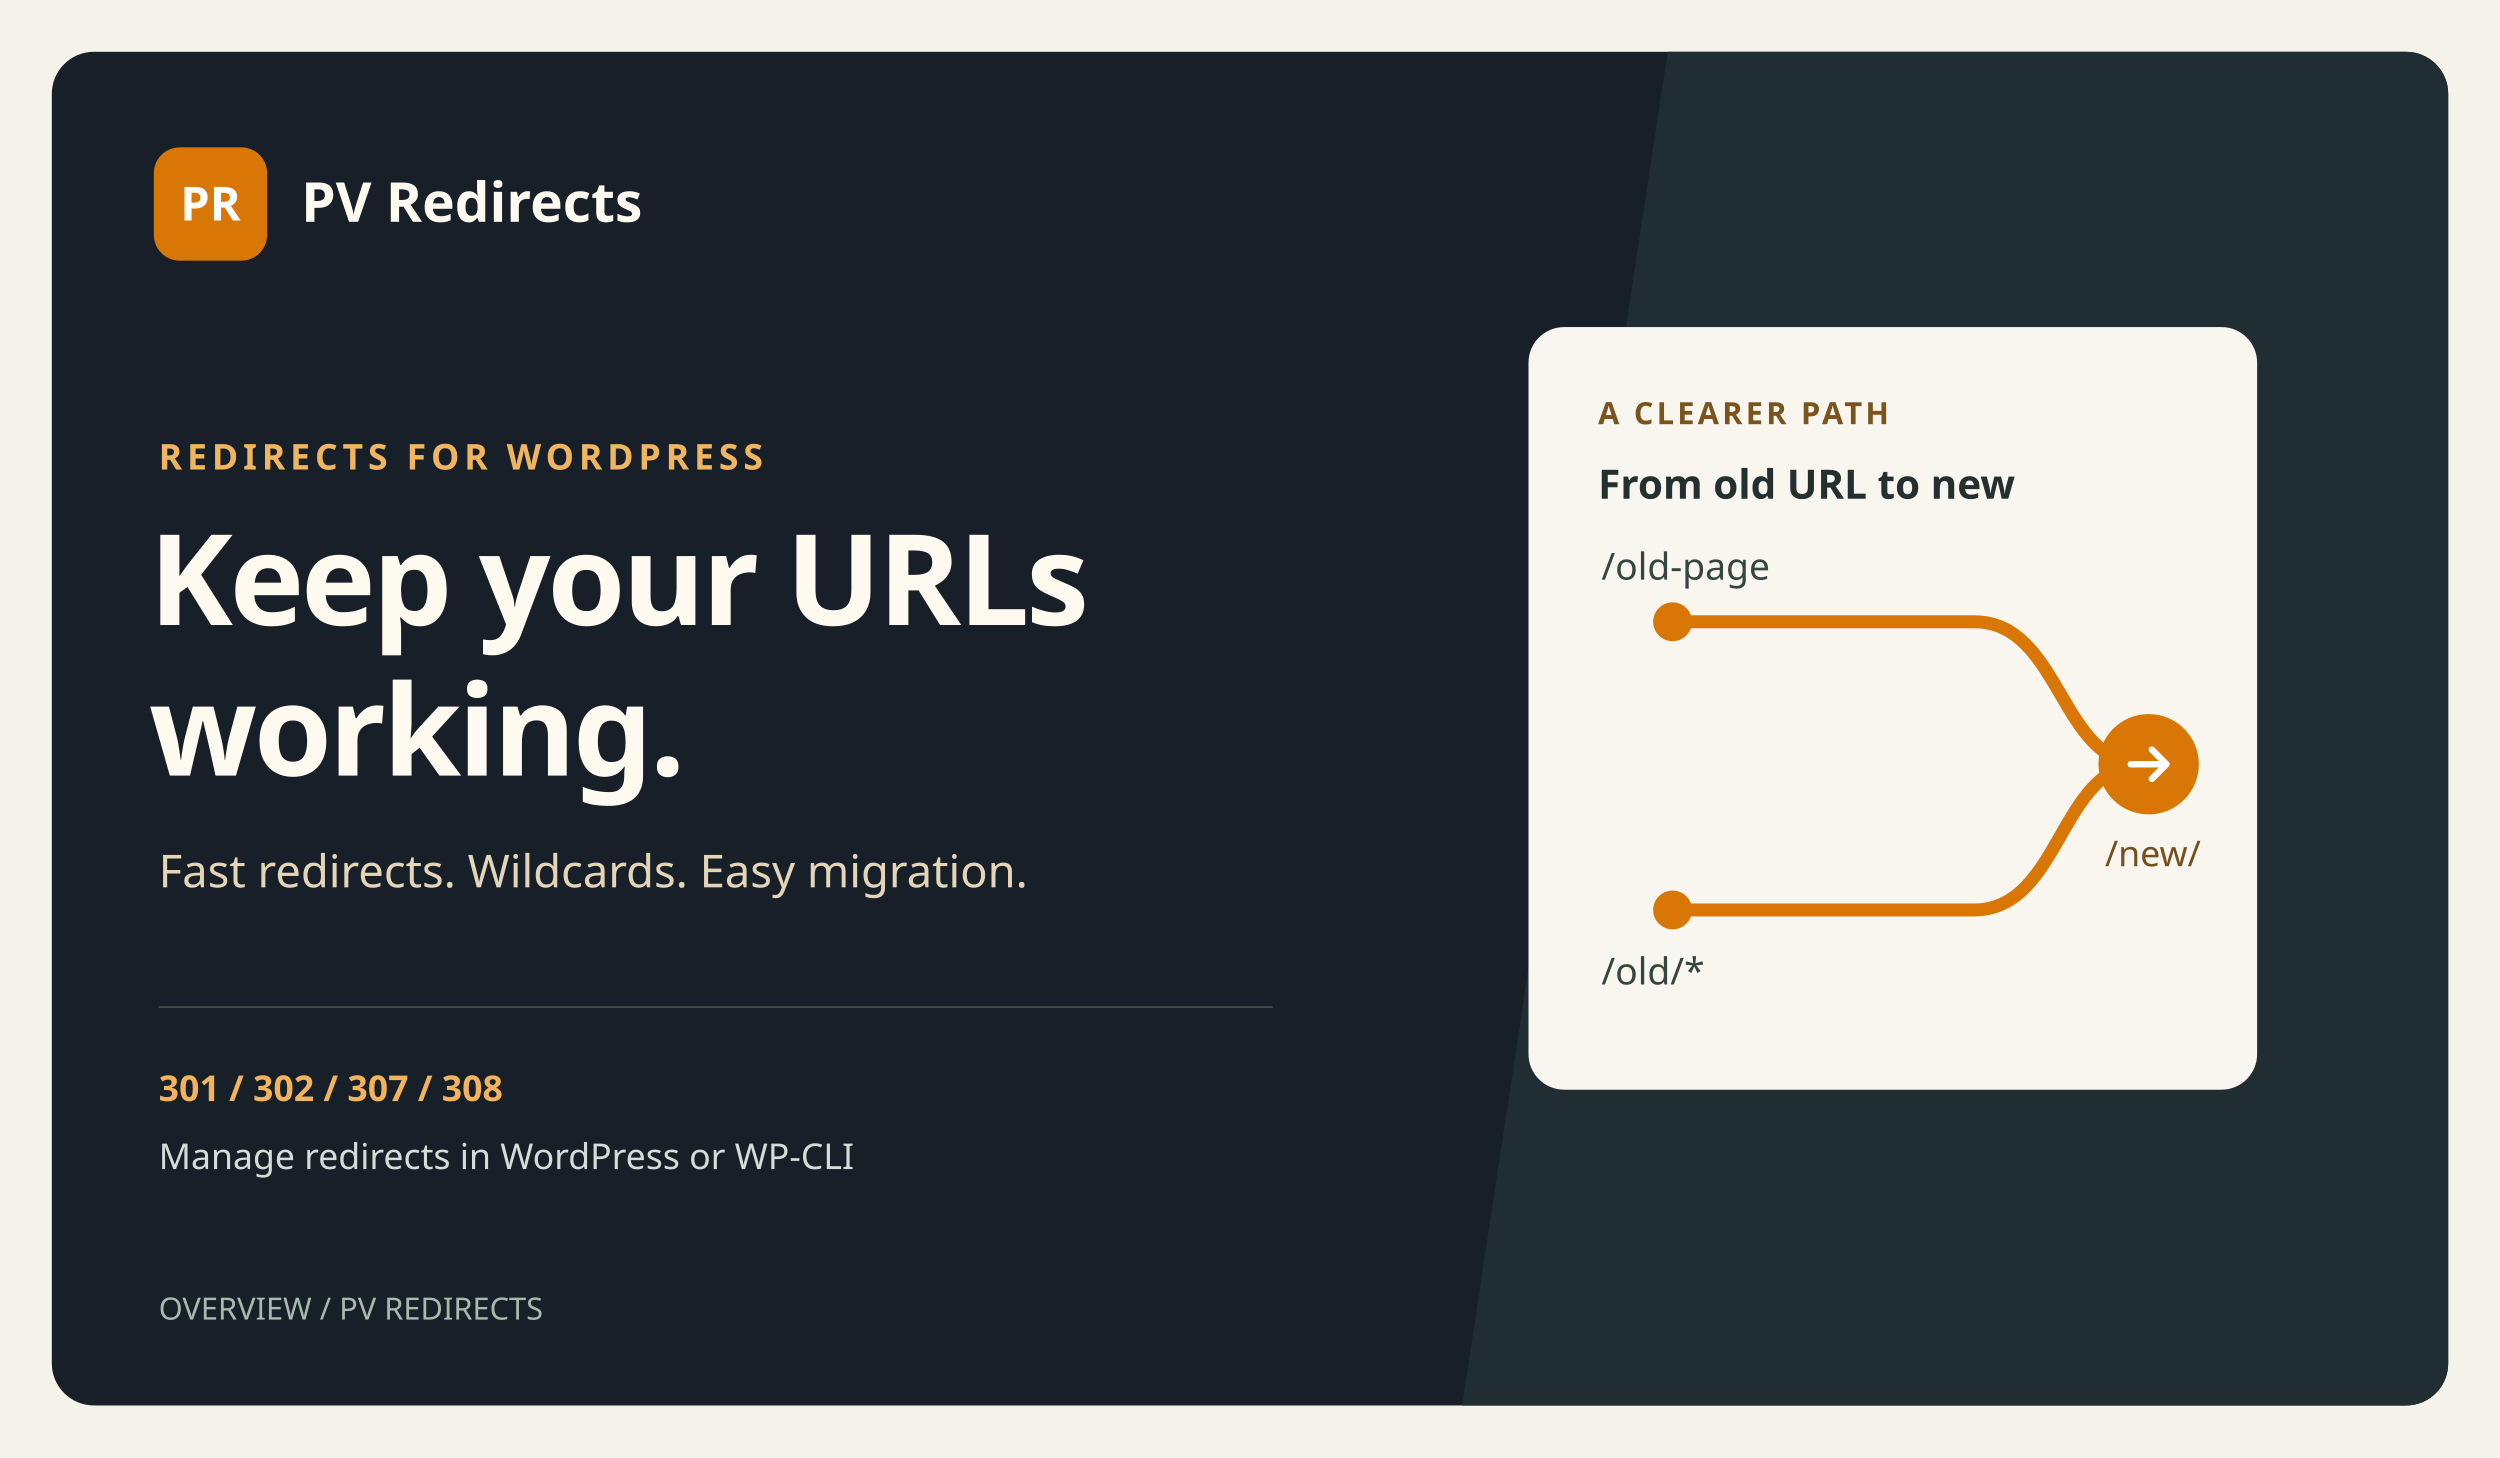
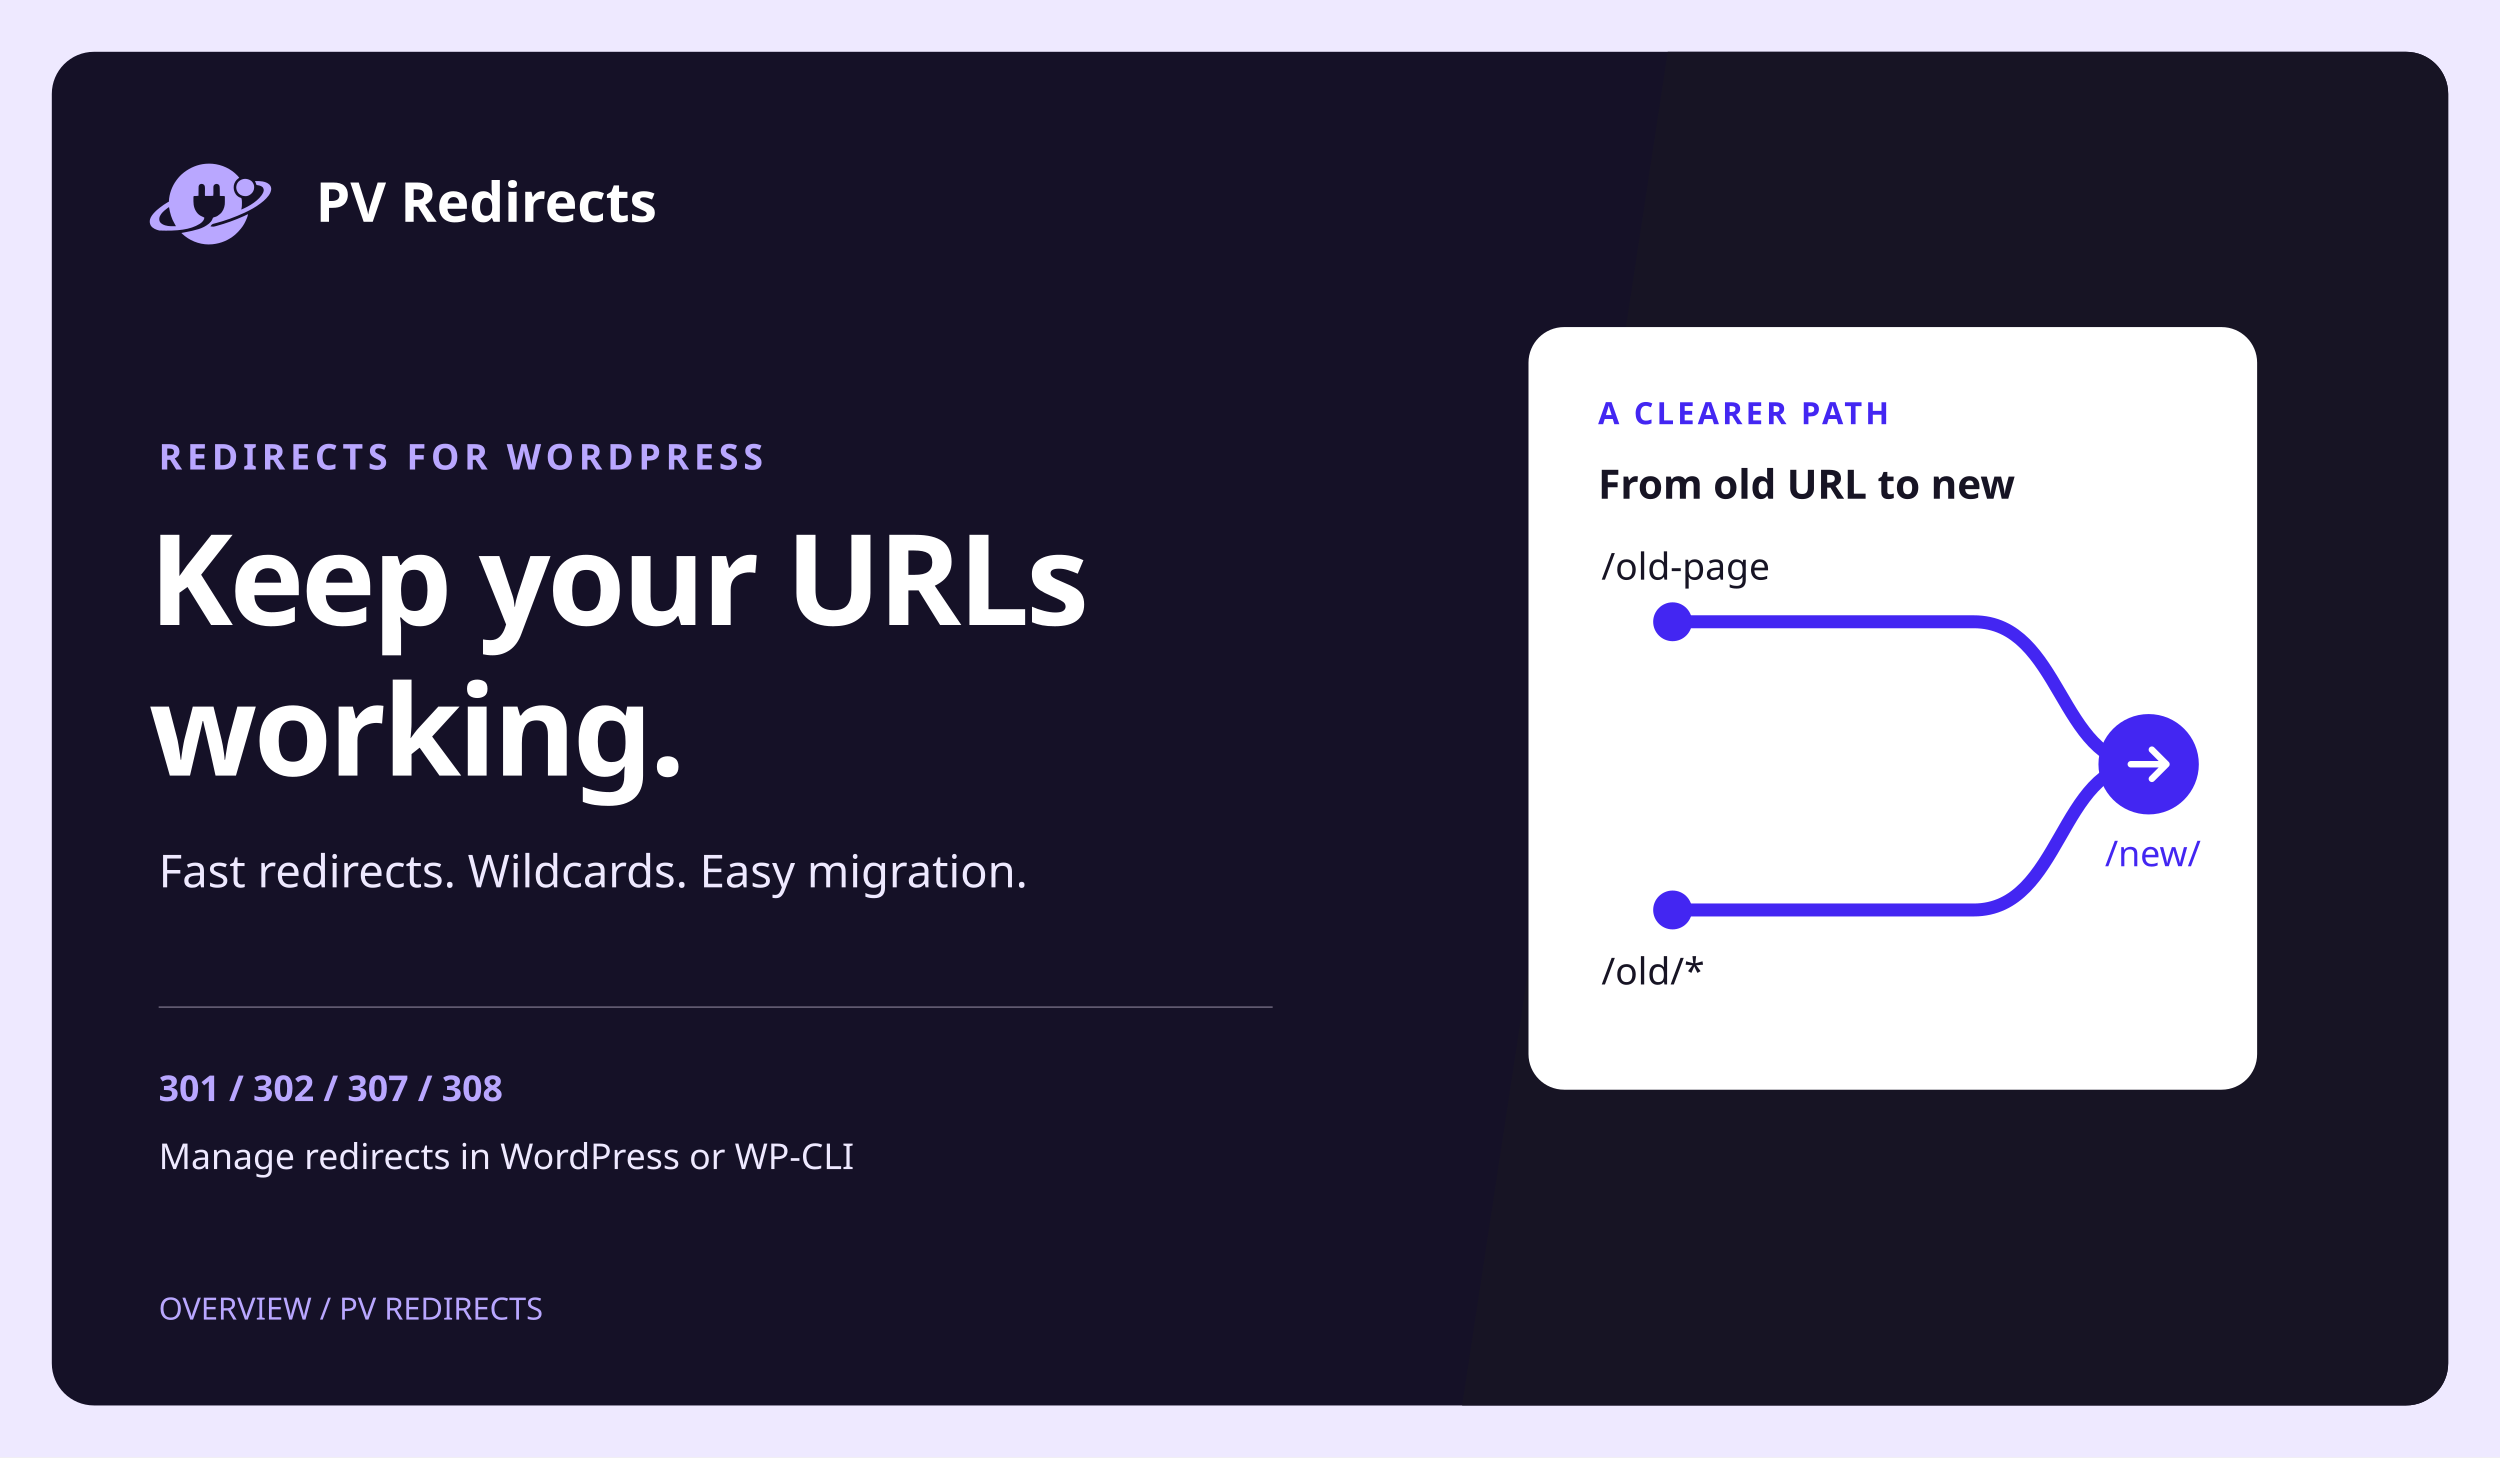
<svg xmlns="http://www.w3.org/2000/svg" width="1544" height="900" viewBox="0 0 1544 900">
-   <rect width="1544" height="900" fill="#f5f2e9" />
-   <rect x="32" y="32" width="1480" height="836" rx="26" fill="#172028" />
-   <path d="M1030 32h456a26 26 0 0 1 26 26v784a26 26 0 0 1-26 26H903z" fill="#202d32" />
-   <rect x="95" y="91" width="70" height="70" rx="16" fill="#d97706" />
-   <text x="130" y="126" dy=".35em" text-anchor="middle" font-family="system-ui, sans-serif" font-size="29" font-weight="650" fill="white">PR</text>
-   <text x="186" y="137" fill="#fffaf0" font-family="system-ui, sans-serif" font-size="34" font-weight="700">PV Redirects</text>
-   <text x="98" y="290" fill="#f2b55f" font-family="system-ui, sans-serif" font-size="22" font-weight="700" letter-spacing="3">REDIRECTS FOR WORDPRESS</text>
-   <text x="92" y="386" fill="#fffaf0" font-family="system-ui, sans-serif" font-size="78" font-weight="750" letter-spacing="-2">Keep your URLs</text>
-   <text x="92" y="479" fill="#fffaf0" font-family="system-ui, sans-serif" font-size="78" font-weight="750" letter-spacing="-2">working.</text>
-   <text x="98" y="548" fill="#e5d5b8" font-family="system-ui, sans-serif" font-size="28">Fast redirects. Wildcards. Easy migration.</text>
-   <path d="M98 622h688" stroke="#48504b" />
-   <text x="98" y="680" fill="#f4b35a" font-family="system-ui, sans-serif" font-size="22" font-weight="700">301 / 302 / 307 / 308</text>
-   <text x="98" y="722" fill="#d5ddd7" font-family="system-ui, sans-serif" font-size="22">Manage redirects in WordPress or WP-CLI</text>
-   <rect x="944" y="202" width="450" height="471" rx="22" fill="#f9f6ef" />
-   <text x="987" y="262" fill="#7a531d" font-family="system-ui, sans-serif" font-size="19" font-weight="750" letter-spacing="2">A CLEARER PATH</text>
-   <text x="987" y="308" fill="#24302f" font-family="system-ui, sans-serif" font-size="25" font-weight="700">From old URL to new</text>
-   <path d="M1035 384h184c54 0 53 88 104 88" fill="none" stroke="#d97706" stroke-width="8" stroke-linecap="round" />
-   <path d="M1035 562h184c54 0 53-90 104-90" fill="none" stroke="#d97706" stroke-width="8" stroke-linecap="round" />
-   <circle cx="1033" cy="384" r="12" fill="#d97706" />
-   <circle cx="1033" cy="562" r="12" fill="#d97706" />
-   <circle cx="1327" cy="472" r="31" fill="#d97706" />
+   <rect width="1544" height="900" fill="#EEE9FF" />
+   <rect x="32" y="32" width="1480" height="836" rx="26" fill="#151127" />
+   <path d="M1030 32h456a26 26 0 0 1 26 26v784a26 26 0 0 1-26 26H903z" fill="#171424" />
+   <svg x="80" y="76" width="100" height="100" viewBox="0 0 1024 1024" role="img">
+     <g transform="translate(128 256.8258) scale(0.990968)">
+       <path d="M0 0 C0.6 0.43 1.2 0.86 1.82 1.3 C10.46 7.57 18.33 14.59 26 22 C26.65 22.63 27.3 23.25 27.97 23.9 C30.01 25.88 32.04 27.88 34.06 29.88 C34.69 30.49 35.33 31.11 35.98 31.75 C39.51 35.27 42.39 38.74 45 43 C44.26 43.53 43.53 44.06 42.77 44.61 C41.78 45.32 40.8 46.04 39.81 46.75 C39.33 47.1 38.85 47.45 38.35 47.8 C23.25 58.75 13.57 74.2 10.31 92.69 C7.61 112.59 11.47 132.39 23.31 148.82 C31.34 159.04 41.6 167.23 54.19 170.75 C57.04 171.99 58.56 172.93 59.75 175.86 C61.41 182.13 61.73 188.55 62 195 C62.02 195.51 62.02 195.51 62.14 198.07 C62.76 214.05 62.07 230.46 58 246 C106.07 226.31 175.18 186.3 197.66 137.23 C199.35 133.16 200.53 129.38 201 125 C201.08 124.35 201.16 123.7 201.25 123.03 C201.7 116.11 198.83 110.1 195.38 104.25 C187.89 97.16 177.78 92.85 167.66 91.29 C158.5 89.79 158.5 89.79 155 88 C152.95 85.1 152.37 82.8 151.69 79.33 C150.91 75.56 149.54 72.62 147.75 69.25 C147.49 68.75 147.49 68.75 146.17 66.2 C145.79 65.48 145.4 64.75 145 64 C174.96 63.05 213.58 64.24 237 86 C245.12 94.02 248.76 103.17 249.07 114.59 C247.51 145.17 223 170.49 201.56 189.88 C195.93 194.87 190 199.46 184 204 C182.7 205 181.39 206 180.09 207 C149.63 230.25 115.76 249.01 81 265 C80.02 265.45 79.05 265.9 78.04 266.37 C17 294.47 -47.02 318.08 -112.2 334.57 C-114.09 335.07 -115.98 335.57 -117.88 336.06 C-118.71 336.26 -119.54 336.46 -120.4 336.66 C-129.31 339.04 -134.09 345.56 -139 353 C-137.97 353.14 -136.94 353.29 -135.88 353.44 C-133.59 353.76 -131.34 354.13 -129.06 354.56 C-122.72 355.47 -117.04 355.07 -110.88 353.38 C-110.21 353.2 -109.54 353.02 -108.84 352.83 C-106.6 352.24 -104.36 351.62 -102.12 351 C-101.73 350.89 -101.73 350.89 -99.75 350.35 C-40.55 334.15 17.81 313.47 73.69 288.06 C74.39 287.75 75.08 287.43 75.8 287.1 C83 283.82 90.14 280.51 97.16 276.85 C99 276 99 276 101 276 C99.75 283.87 97.35 291.04 94.44 298.44 C94.22 299.01 93.99 299.57 93.77 300.16 C84.37 324.15 72.62 347.14 56 367 C55.57 367.53 55.13 368.05 54.69 368.6 C43.72 381.91 32.22 394.88 19 406 C18.45 406.47 17.89 406.93 17.32 407.42 C-22.92 441.24 -70.81 461.32 -123 467 C-124.13 467.13 -125.25 467.27 -126.41 467.4 C-188.57 473.79 -254.41 453.48 -302.98 414.41 C-306.55 411.45 -310.05 408.4 -313.52 405.31 C-316.22 402.92 -318.99 400.62 -321.74 398.3 C-323 397 -323 397 -323 395 C-322.74 394.95 -322.74 394.95 -321.45 394.71 C-316 393.67 -310.54 392.63 -305.09 391.59 C-302.11 391.02 -299.14 390.46 -296.16 389.89 C-269.09 384.75 -242.33 379.19 -216 371 C-214.97 370.68 -213.94 370.36 -212.87 370.03 C-189.59 362.63 -168.99 352.3 -150 337 C-149.3 336.44 -148.6 335.89 -147.88 335.31 C-139.46 328.4 -131.37 319.16 -127.34 308.98 C-123 298.28 -123 298.28 -119.32 295.92 C-116.05 294.56 -112.69 293.82 -109.24 293.05 C-98.14 290.58 -88.42 283.33 -80 276 C-79.34 275.49 -78.68 274.99 -78 274.47 C-60.18 260.39 -50.19 235.91 -47.45 213.9 C-46.9 208.65 -46.84 203.44 -46.83 198.16 C-46.83 197.16 -46.83 196.16 -46.82 195.13 C-46.82 193.03 -46.81 190.93 -46.81 188.83 C-46.81 185.61 -46.79 182.39 -46.78 179.18 C-46.77 177.13 -46.77 175.08 -46.77 173.04 C-46.77 172.56 -46.77 172.56 -46.75 170.12 C-46.75 169.23 -46.75 168.34 -46.76 167.42 C-46.76 167.03 -46.76 167.03 -46.75 165.05 C-47.04 162.64 -47.17 161.63 -49 160 C-51.33 159.66 -53.42 159.51 -55.76 159.49 C-56.42 159.47 -57.08 159.45 -57.77 159.43 C-59.89 159.38 -62.01 159.35 -64.12 159.31 C-65.56 159.28 -67 159.24 -68.43 159.21 C-71.96 159.12 -75.48 159.06 -79 159 C-79 158.24 -79.01 157.48 -79.01 156.7 C-79.05 149.52 -79.11 142.34 -79.18 135.16 C-79.22 131.47 -79.26 127.78 -79.27 124.09 C-79.29 120.53 -79.32 116.96 -79.37 113.39 C-79.38 112.04 -79.39 110.68 -79.39 109.33 C-79.4 100.47 -79.82 93.29 -86.25 86.69 C-92.06 83.12 -96.91 81.3 -103.77 82.44 C-109.53 83.89 -113.57 85.84 -116.94 90.88 C-120.85 97.42 -120.12 104.92 -120.06 112.28 C-120.06 113.36 -120.05 114.45 -120.05 115.56 C-120.04 119.61 -120.01 123.65 -119.99 127.69 C-119.97 131.66 -119.95 135.62 -119.94 139.59 C-119.93 140.11 -119.93 140.11 -119.91 142.74 C-119.89 147.94 -120.09 152.87 -121 158 C-127.75 158.79 -134.37 159.14 -141.16 159.1 C-142.08 159.1 -143 159.09 -143.95 159.09 C-146.84 159.09 -149.73 159.08 -152.62 159.06 C-154.6 159.06 -156.58 159.05 -158.56 159.05 C-163.37 159.04 -168.19 159.02 -173 159 C-174.3 156.41 -174.1 154.57 -174.07 151.67 C-174.06 150.55 -174.05 149.44 -174.04 148.29 C-174.03 147.69 -174.02 147.09 -174.01 146.48 C-173.99 144.6 -173.98 142.73 -173.97 140.85 C-173.93 135.52 -173.89 130.18 -173.83 124.85 C-173.79 121.58 -173.77 118.32 -173.75 115.06 C-173.75 113.82 -173.73 112.58 -173.71 111.34 C-173.58 102.4 -174.07 94.21 -180.37 87.32 C-185.22 83.39 -190.91 81.61 -197.12 81.94 C-202.07 82.73 -206.47 84.37 -210 88 C-214.92 94.82 -214.6 102.29 -214.61 110.34 C-214.62 111.72 -214.64 113.1 -214.66 114.48 C-214.7 118.08 -214.72 121.69 -214.74 125.29 C-214.76 128.98 -214.8 132.66 -214.84 136.35 C-214.91 143.57 -214.97 150.78 -215 158 C-219.52 158.61 -223.96 159.12 -228.52 159.21 C-229.48 159.24 -230.44 159.27 -231.43 159.3 C-233.42 159.35 -235.4 159.39 -237.39 159.43 C-238.34 159.46 -239.29 159.49 -240.27 159.52 C-241.13 159.54 -241.99 159.56 -242.88 159.58 C-245 160 -245 160 -246.12 161.25 C-247.23 163.45 -247.26 165.01 -247.27 167.48 C-247.28 168.38 -247.29 169.29 -247.3 170.22 C-247.3 171.2 -247.3 172.18 -247.3 173.2 C-247.31 174.22 -247.31 175.24 -247.31 176.29 C-247.32 178.46 -247.32 180.63 -247.32 182.8 C-247.31 186.06 -247.34 189.33 -247.36 192.59 C-247.45 223.39 -239.76 250.32 -218.38 273.12 C-208.45 282.93 -196.4 289.18 -183.59 294.34 C-181.68 295.13 -179.83 296.04 -178 297 C-178.06 309.11 -184.98 317.93 -193.09 326.22 C-197.35 330.38 -201.96 333.84 -207 337 C-207.55 337.35 -208.09 337.69 -208.66 338.05 C-266.42 373.97 -347.18 383.87 -465.7 379.56 C-485.61 374.69 -506.82 366.47 -519 349 C-526.39 335.76 -527.93 322.19 -524.16 307.48 C-518.62 289.69 -506.76 275.13 -494 262 C-493.48 261.45 -492.96 260.91 -492.42 260.34 C-484.99 252.55 -477.18 245.74 -468.61 239.24 C-466.24 237.42 -463.97 235.49 -461.69 233.56 C-445.94 220.62 -428.44 209.51 -411 199 C-410.55 198.72 -410.55 198.72 -408.26 197.28 C-406 196 -406 196 -404 196 C-403.96 194.92 -403.93 193.84 -403.89 192.73 C-401.94 145.1 -384.24 97.3 -356 59 C-355.58 58.42 -355.16 57.85 -354.73 57.26 C-341.62 39.39 -325.69 22.34 -308 9 C-307.45 8.58 -306.9 8.16 -306.33 7.73 C-267.29 -22.07 -221.11 -41.57 -172 -46 C-171.7 -46.03 -171.7 -46.03 -170.2 -46.17 C-110.09 -51.67 -49.01 -35.24 0 0 Z M-408.09 233.09 C-408.7 233.54 -409.32 233.99 -409.95 234.45 C-410.61 234.94 -411.26 235.43 -411.94 235.94 C-412.61 236.44 -413.29 236.94 -413.99 237.46 C-419.81 241.8 -425.49 246.27 -431 251 C-431.51 251.43 -432.01 251.86 -432.54 252.3 C-446.84 264.45 -462.85 282.29 -465.22 301.8 C-465.89 312.22 -464.61 320.78 -457.94 329.19 C-441.94 346.11 -415.14 351.33 -392.79 352.07 C-381.53 352.32 -370.26 352.18 -359 352 C-361.5 346.82 -364.22 341.88 -367.25 337 C-387.11 304.25 -396.9 268.52 -403 231 C-405.47 231 -406.12 231.64 -408.09 233.09 Z " fill="#B9A7FF" transform="translate(526,47)" />
+       <path d="M0 0 C9.51 7.44 16.49 20.12 18.66 31.94 C20.48 48.65 17.59 62.78 6.84 76.2 C-2.93 87.49 -15.8 96.48 -31.1 97.73 C-49.04 98.67 -63.65 94.66 -77.63 82.95 C-88.25 72.5 -94.98 58.05 -95.3 43.07 C-95.08 28.65 -90.26 15.14 -80.25 4.6 C-56.9 -16.94 -25.46 -17.8 0 0 Z " fill="#B9A7FF" transform="translate(647.0508,109.4336)" />
+     </g>
+   </svg>
+   <text x="195" y="137" fill="#FFFFFF" font-family="system-ui, sans-serif" font-size="34" font-weight="700">PV Redirects</text>
+   <text x="98" y="290" fill="#B9A7FF" font-family="system-ui, sans-serif" font-size="22" font-weight="700" letter-spacing="3">REDIRECTS FOR WORDPRESS</text>
+   <text x="92" y="386" fill="#FFFFFF" font-family="system-ui, sans-serif" font-size="78" font-weight="750" letter-spacing="-2">Keep your URLs</text>
+   <text x="92" y="479" fill="#FFFFFF" font-family="system-ui, sans-serif" font-size="78" font-weight="750" letter-spacing="-2">working.</text>
+   <text x="98" y="548" fill="#EEE9FF" font-family="system-ui, sans-serif" font-size="28">Fast redirects. Wildcards. Easy migration.</text>
+   <path d="M98 622h688" stroke="#655F75" />
+   <text x="98" y="680" fill="#B9A7FF" font-family="system-ui, sans-serif" font-size="22" font-weight="700">301 / 302 / 307 / 308</text>
+   <text x="98" y="722" fill="#EEE9FF" font-family="system-ui, sans-serif" font-size="22">Manage redirects in WordPress or WP-CLI</text>
+   <rect x="944" y="202" width="450" height="471" rx="22" fill="#FFFFFF" />
+   <text x="987" y="262" fill="#4326F2" font-family="system-ui, sans-serif" font-size="19" font-weight="750" letter-spacing="2">A CLEARER PATH</text>
+   <text x="987" y="308" fill="#171424" font-family="system-ui, sans-serif" font-size="25" font-weight="700">From old URL to new</text>
+   <path d="M1035 384h184c54 0 53 88 104 88" fill="none" stroke="#4326F2" stroke-width="8" stroke-linecap="round" />
+   <path d="M1035 562h184c54 0 53-90 104-90" fill="none" stroke="#4326F2" stroke-width="8" stroke-linecap="round" />
+   <circle cx="1033" cy="384" r="12" fill="#4326F2" />
+   <circle cx="1033" cy="562" r="12" fill="#4326F2" />
+   <circle cx="1327" cy="472" r="31" fill="#4326F2" />
  <path d="M1316 472h22m-9-9 9 9-9 9" fill="none" stroke="white" stroke-width="4" stroke-linecap="round" stroke-linejoin="round" />
-   <text x="989" y="358" fill="#354641" font-family="system-ui, sans-serif" font-size="23">/old-page</text>
-   <text x="989" y="608" fill="#354641" font-family="system-ui, sans-serif" font-size="23">/old/*</text>
-   <text x="1300" y="535" fill="#76501c" font-family="system-ui, sans-serif" font-size="22">/new/</text>
-   <text x="98" y="815" fill="#aab9ad" font-family="system-ui, sans-serif" font-size="19">OVERVIEW  /  PV REDIRECTS</text>
+   <text x="989" y="358" fill="#171424" font-family="system-ui, sans-serif" font-size="23">/old-page</text>
+   <text x="989" y="608" fill="#171424" font-family="system-ui, sans-serif" font-size="23">/old/*</text>
+   <text x="1300" y="535" fill="#4326F2" font-family="system-ui, sans-serif" font-size="22">/new/</text>
+   <text x="98" y="815" fill="#B9A7FF" font-family="system-ui, sans-serif" font-size="19">OVERVIEW  /  PV REDIRECTS</text>
</svg>
